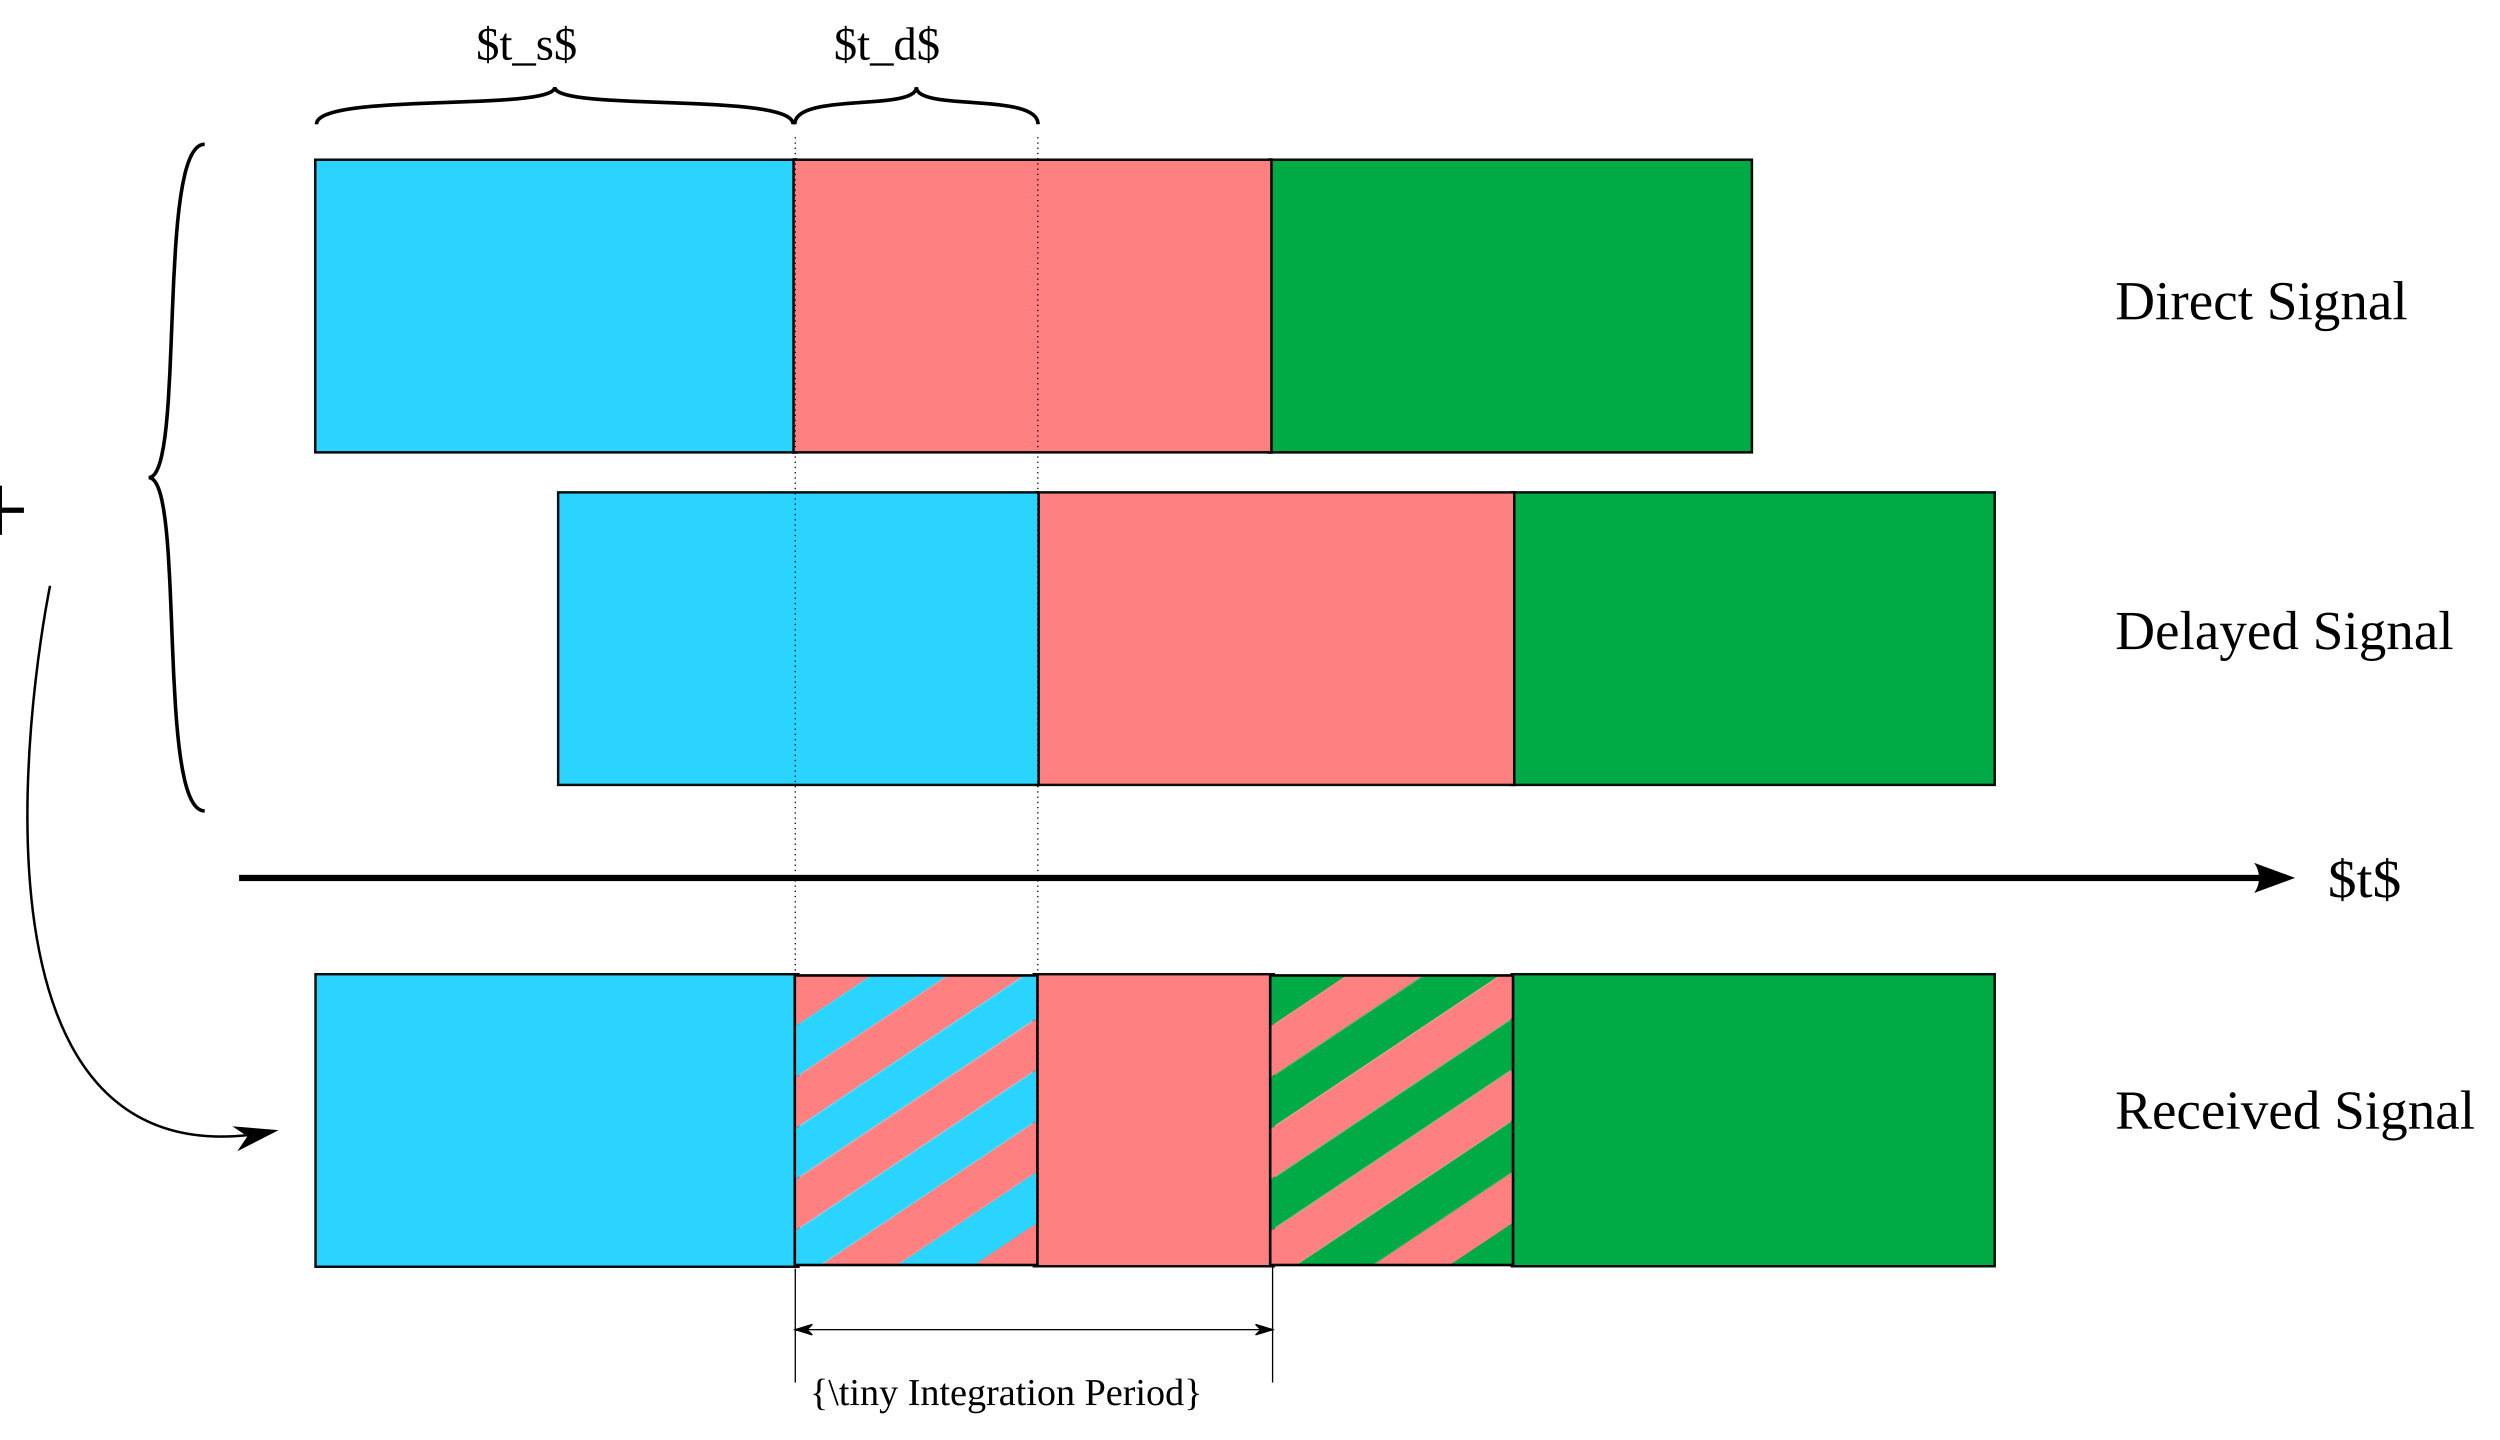
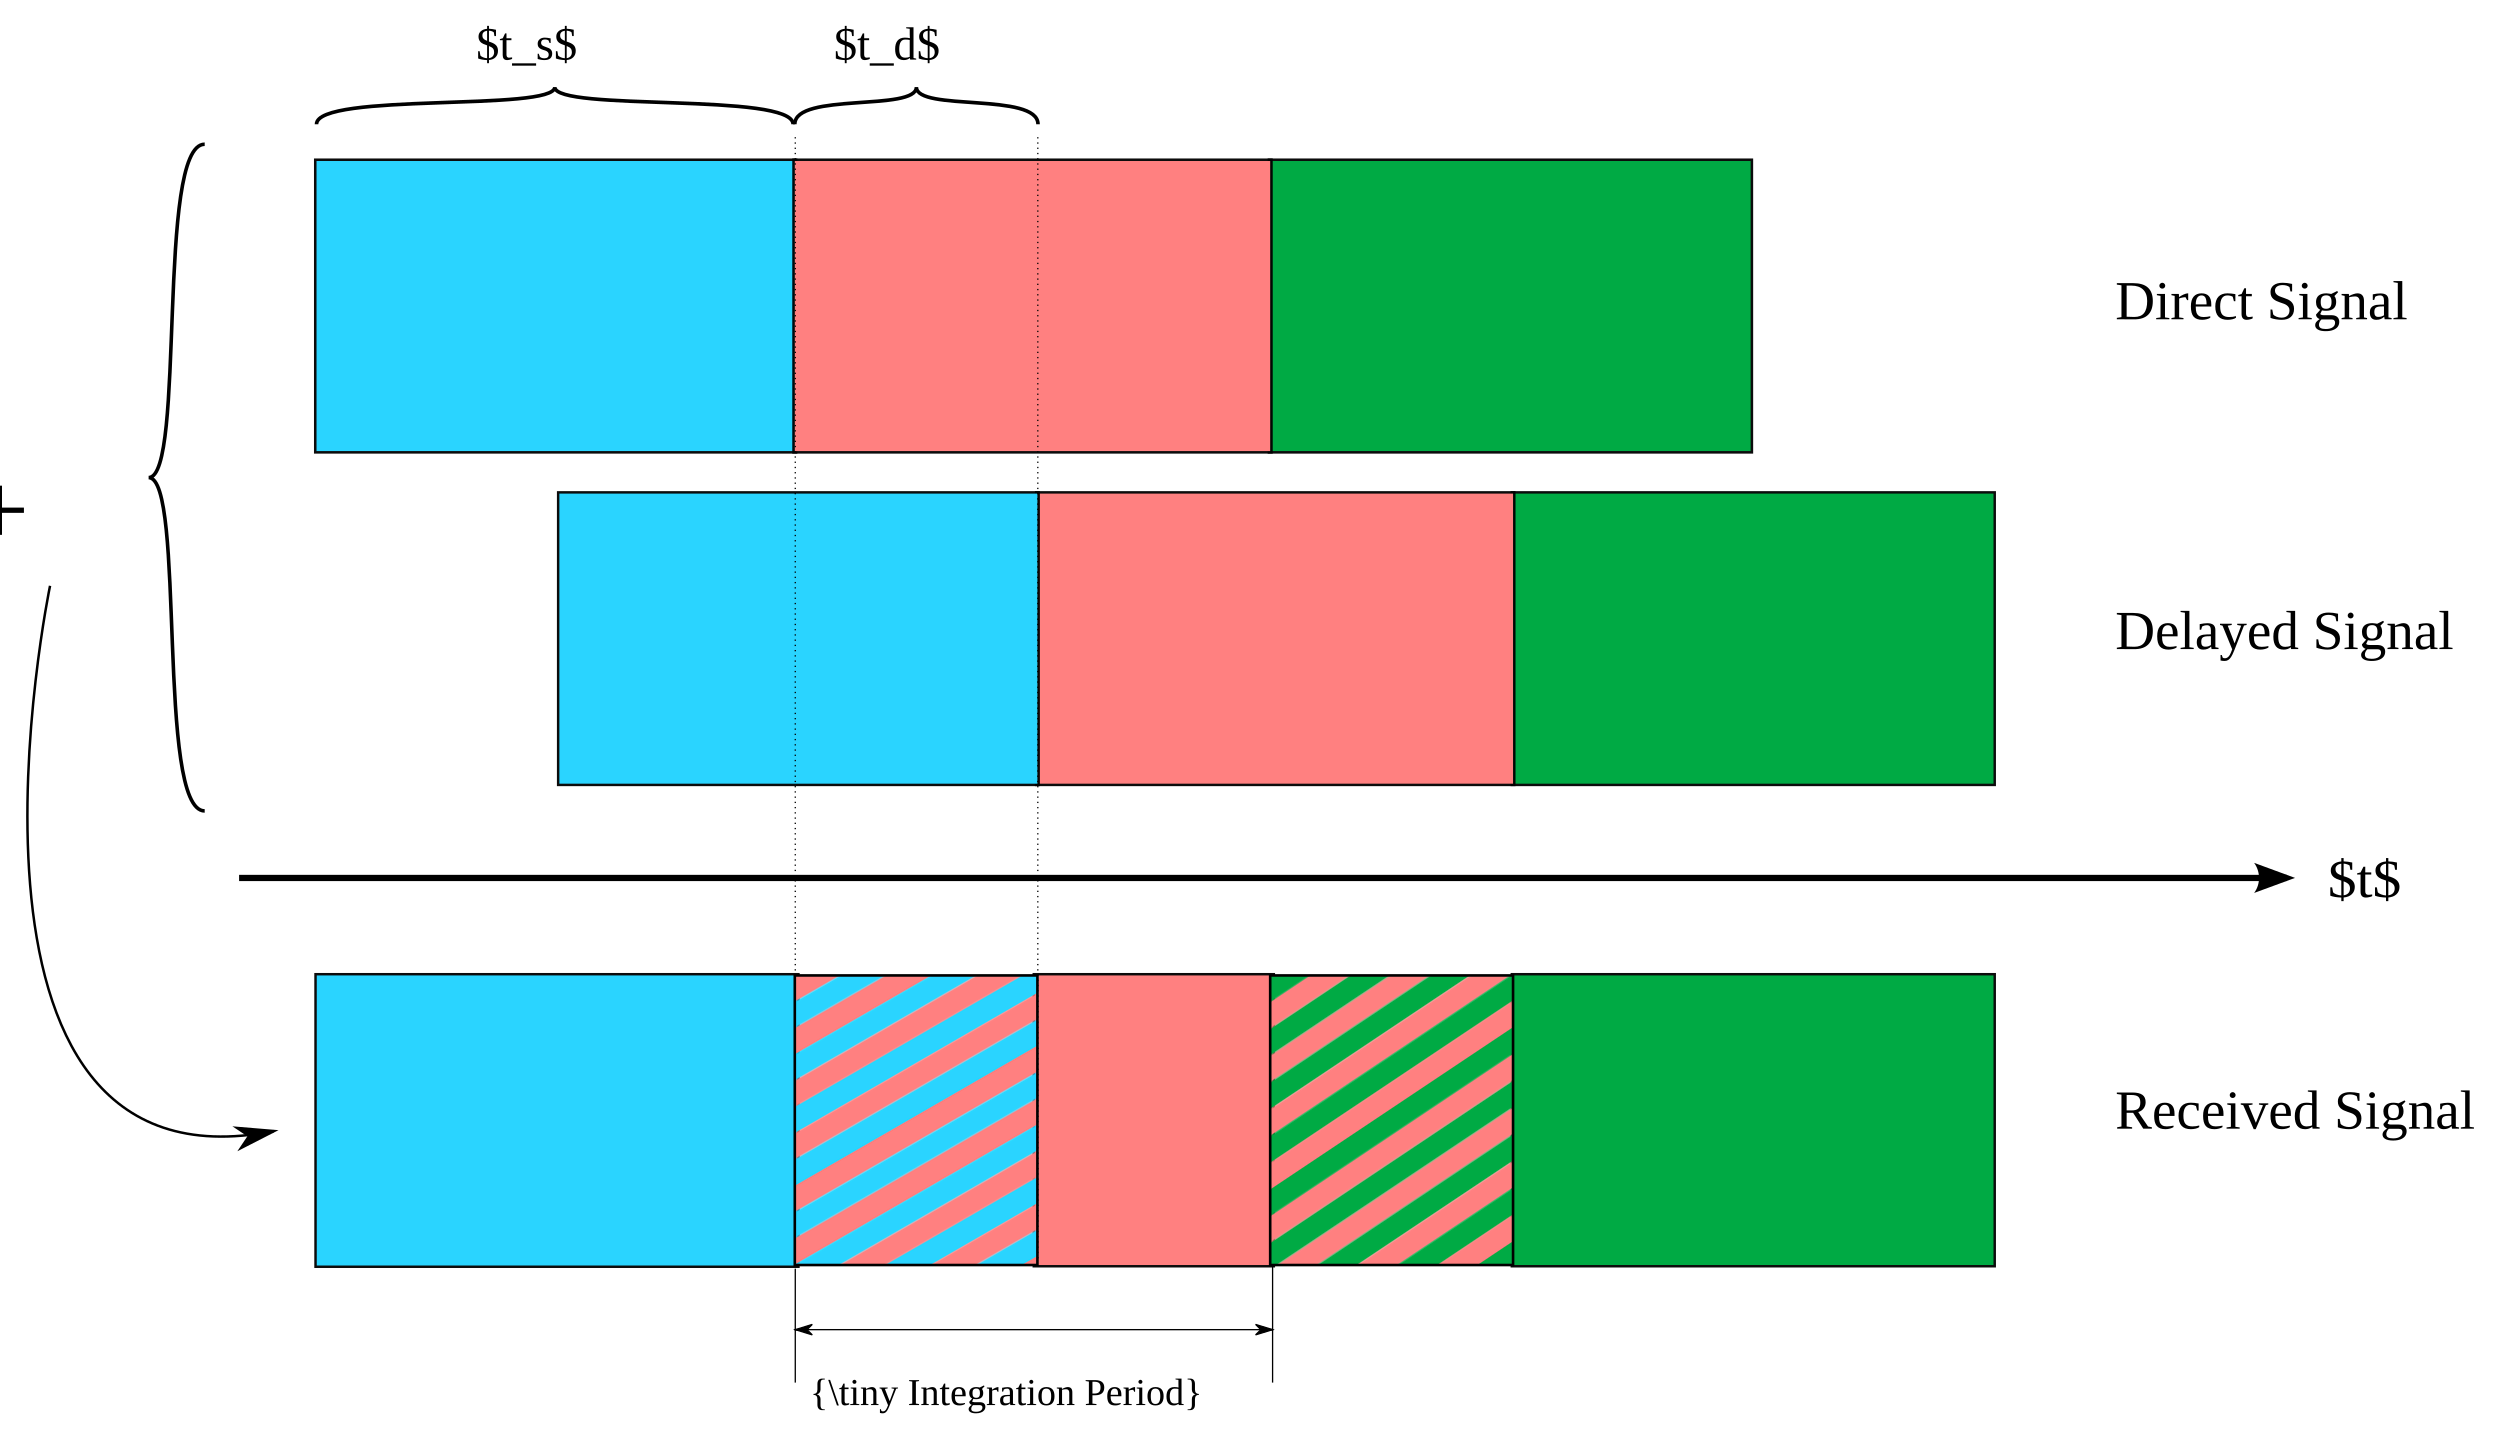
<svg xmlns="http://www.w3.org/2000/svg" xmlns:xlink="http://www.w3.org/1999/xlink" id="svg8" version="1.1" viewBox="0 0 505.931 291.304" height="1100.991" width="1912.179">
  <defs id="defs2">
    <marker orient="auto" refY="0" refX="0" id="DistanceStart" style="overflow:visible">
      <g id="g2300" style="fill:#000000;fill-opacity:1;stroke:#000000;stroke-opacity:1">
        <path id="path2306" d="M 0,0 H 2" style="fill:#000000;fill-opacity:1;stroke:#000000;stroke-width:1.15;stroke-linecap:square;stroke-opacity:1" />
        <path id="path2302" d="M 0,0 13,4 9,0 13,-4 Z" style="fill:#000000;fill-opacity:1;fill-rule:evenodd;stroke:#000000;stroke-opacity:1" />
        <path id="path2304" d="M 0,-4 V 40" style="fill:#000000;fill-opacity:1;stroke:#000000;stroke-width:1;stroke-linecap:square;stroke-opacity:1" />
      </g>
    </marker>
    <marker orient="auto" refY="0" refX="0" id="DistanceEnd" style="overflow:visible">
      <g id="g2301" style="fill:#000000;fill-opacity:1;stroke:#000000;stroke-opacity:1">
        <path id="path2316" d="M 0,0 H -2" style="fill:#000000;fill-opacity:1;stroke:#000000;stroke-width:1.15;stroke-linecap:square;stroke-opacity:1" />
        <path id="path2312" d="m 0,0 -13,4 4,-4 -4,-4 z" style="fill:#000000;fill-opacity:1;fill-rule:evenodd;stroke:#000000;stroke-opacity:1" />
        <path id="path2314" d="M 0,-4 V 40" style="fill:#000000;fill-opacity:1;stroke:#000000;stroke-width:1;stroke-linecap:square;stroke-opacity:1" />
      </g>
    </marker>
    <marker style="overflow:visible" id="marker7590" refX="0" refY="0" orient="auto">
      <path transform="scale(-0.6)" d="M 8.719,4.034 -2.207,0.016 8.719,-4.002 c -1.745,2.372 -1.735,5.617 -6e-7,8.035 z" style="fill:#000000;fill-opacity:1;fill-rule:evenodd;stroke:#000000;stroke-width:0.625;stroke-linejoin:round;stroke-opacity:1" id="path7588" />
    </marker>
    <marker style="overflow:visible" id="Arrow2Mend" refX="0" refY="0" orient="auto">
      <path transform="scale(-0.6)" d="M 8.719,4.034 -2.207,0.016 8.719,-4.002 c -1.745,2.372 -1.735,5.617 -6e-7,8.035 z" style="fill-rule:evenodd;stroke-width:0.625;stroke-linejoin:round" id="path6383" />
    </marker>
    <marker style="overflow:visible" id="Arrow1Send" refX="0" refY="0" orient="auto">
      <path transform="matrix(-0.2,0,0,-0.2,-1.2,0)" style="fill:#000000;fill-opacity:1;fill-rule:evenodd;stroke:#000000;stroke-width:1pt;stroke-opacity:1" d="M 0,0 5,-5 -12.5,0 5,5 Z" id="path6371" />
    </marker>
-     <pattern xlink:href="#pattern5345" id="pattern5359" patternTransform="matrix(0.173218,-0.1157274,0.173218,0.1157274,239.5406,193.8159)" />
-     <pattern xlink:href="#pattern5333" id="pattern5357" patternTransform="matrix(0.1730405,-0.1157274,0.1730405,0.1157274,143.3362,193.8159)" />
+     <pattern xlink:href="#pattern5345" id="pattern5359" patternTransform="matrix(0.09052386,-0.06047928,0.09052397,0.06047929,239.5406,193.8159)" />
+     <pattern xlink:href="#pattern5333" id="pattern5357" patternTransform="matrix(0.0964512,-0.05568622,0.0883005,0.06787364,143.3362,193.8159)" />
    <pattern xlink:href="#pattern4987" id="pattern5002" patternTransform="translate(0.5024314,129.5054)" />
    <pattern xlink:href="#pattern4983" id="pattern4999" patternTransform="translate(0.5024314,64.99893)" />
    <pattern xlink:href="#pattern4970" id="pattern4996" patternTransform="translate(-8.8574217e-6)" />
    <pattern xlink:href="#pattern4987" id="pattern4991" patternTransform="translate(0.5024314,194.6114)" />
    <pattern xlink:href="#pattern4983" id="pattern4987" patternTransform="matrix(0.2645833,0,0,0.2645833,133.7904,245.581)" />
    <pattern xlink:href="#pattern4970" id="pattern4983" patternTransform="matrix(0.2645833,0,0,0.2645833,133.7904,228.5137)" />
    <pattern xlink:href="#pattern4960" id="pattern4973" patternTransform="translate(1.1425781e-6)" />
    <pattern xlink:href="#Wavy" id="pattern4917" patternTransform="matrix(0.9501897,0,0,1,6.666867,0)" />
    <pattern patternUnits="userSpaceOnUse" width="30.066" height="5.181" id="Wavy">
      <path style="fill:#2ad4ffff;stroke:none;" d="M 7.597,0.061 C 5.079,-0.187 2.656,0.302 -0.01,1.788 L -0.01,3.061 C 2.773,1.431 5.173,1.052 7.472,1.280 C 9.770,1.508 11.969,2.361 14.253,3.218 C 18.820,4.931 23.804,6.676 30.066,3.061 L 30.062,1.788 C 23.622,5.497 19.246,3.770 14.691,2.061 C 12.413,1.207 10.115,0.311 7.597,0.061 z " id="path4444" />
    </pattern>
    <pattern patternUnits="userSpaceOnUse" width="203.141" height="120.256" patternTransform="translate(505.1621,798.6749)" id="pattern4960">
      <path style="fill:#ff8080;fill-opacity:1;stroke:#000000;stroke-width:1px;stroke-linecap:butt;stroke-linejoin:miter;stroke-opacity:1" d="M 0.709,0.651 202.641,54.758 V 87.181 L 0.502,33.019 Z" id="path4956" />
      <path style="fill:#00aa44;fill-opacity:1;stroke:#000000;stroke-width:1px;stroke-linecap:butt;stroke-linejoin:miter;stroke-opacity:1" d="M 0.709,33.074 202.641,87.181 V 119.605 L 0.502,65.442 Z" id="path4958" />
    </pattern>
    <pattern patternUnits="userSpaceOnUse" width="203.141" height="120.256" patternTransform="translate(505.1621,798.6749)" id="pattern4970">
      <rect style="fill:url(#pattern4973);stroke:none" width="203.141" height="120.256" x="0" y="0" id="rect4964" />
    </pattern>
    <pattern patternUnits="userSpaceOnUse" width="203.643" height="314.868" patternTransform="translate(505.1621,798.6749)" id="pattern4993">
      <rect style="fill:url(#pattern4996);stroke:none" width="203.141" height="120.256" x="0" y="0" id="rect4975" />
      <rect style="fill:url(#pattern4999);stroke:none;stroke-width:1" width="203.141" height="120.256" x="0.502" y="64.999" id="rect4981" />
      <rect style="fill:url(#pattern5002);stroke:none;stroke-width:1" width="203.141" height="120.256" x="0.502" y="129.505" id="rect4985" />
      <rect style="fill:url(#pattern4991);stroke:none;stroke-width:1" width="203.141" height="120.256" x="0.502" y="194.611" id="rect4989" />
    </pattern>
    <pattern patternUnits="userSpaceOnUse" width="200.638" height="358.068" patternTransform="translate(284.9969,1140.996)" id="pattern5333">
      <rect style="fill:#ff8080;fill-opacity:1;stroke:none;stroke-width:2.231;stroke-miterlimit:2.442;stroke-dasharray:none;stroke-dashoffset:0;stroke-opacity:0.95;paint-order:stroke fill markers" id="rect2827-1" width="200.638" height="44.759" x="0" y="0" ry="0" rx="0" />
      <rect style="fill:#2ad4ff;fill-opacity:1;stroke:none;stroke-width:1.525;stroke-miterlimit:2.442;stroke-dasharray:none;stroke-dashoffset:0;stroke-opacity:0.95;paint-order:stroke fill markers" id="rect2835-6" width="200.638" height="44.758" x="0" y="44.758" ry="0" rx="0" />
      <rect style="fill:#ff8080;fill-opacity:1;stroke:none;stroke-width:2.231;stroke-miterlimit:2.442;stroke-dasharray:none;stroke-dashoffset:0;stroke-opacity:0.95;paint-order:stroke fill markers" id="rect5277" width="200.638" height="44.759" x="0" y="89.517" ry="0" rx="0" />
      <rect style="fill:#2ad4ff;fill-opacity:1;stroke:none;stroke-width:1.525;stroke-miterlimit:2.442;stroke-dasharray:none;stroke-dashoffset:0;stroke-opacity:0.95;paint-order:stroke fill markers" id="rect5279" width="200.638" height="44.758" x="0" y="134.275" ry="0" rx="0" />
      <rect style="fill:#ff8080;fill-opacity:1;stroke:none;stroke-width:2.231;stroke-miterlimit:2.442;stroke-dasharray:none;stroke-dashoffset:0;stroke-opacity:0.95;paint-order:stroke fill markers" id="rect5281" width="200.638" height="44.759" x="0" y="179.034" ry="0" rx="0" />
      <rect style="fill:#2ad4ff;fill-opacity:1;stroke:none;stroke-width:1.525;stroke-miterlimit:2.442;stroke-dasharray:none;stroke-dashoffset:0;stroke-opacity:0.95;paint-order:stroke fill markers" id="rect5283" width="200.638" height="44.758" x="0" y="223.792" ry="0" rx="0" />
      <rect style="fill:#ff8080;fill-opacity:1;stroke:none;stroke-width:2.231;stroke-miterlimit:2.442;stroke-dasharray:none;stroke-dashoffset:0;stroke-opacity:0.95;paint-order:stroke fill markers" id="rect5285" width="200.638" height="44.759" x="0" y="268.551" ry="0" rx="0" />
      <rect style="fill:#2ad4ff;fill-opacity:1;stroke:none;stroke-width:1.525;stroke-miterlimit:2.442;stroke-dasharray:none;stroke-dashoffset:0;stroke-opacity:0.95;paint-order:stroke fill markers" id="rect5287" width="200.638" height="44.758" x="0" y="313.309" ry="0" rx="0" />
    </pattern>
    <pattern patternUnits="userSpaceOnUse" width="200.638" height="358.068" patternTransform="translate(563.6295,1140.996)" id="pattern5345">
      <rect style="fill:#ff8080;fill-opacity:1;stroke:none;stroke-width:2.231;stroke-miterlimit:2.442;stroke-dasharray:none;stroke-dashoffset:0;stroke-opacity:0.95;paint-order:stroke fill markers" id="rect5317" width="200.638" height="44.759" x="0" y="313.309" ry="0" rx="0" />
      <rect style="fill:#00aa44;fill-opacity:1;stroke:none;stroke-width:1.525;stroke-miterlimit:2.442;stroke-dasharray:none;stroke-dashoffset:0;stroke-opacity:0.95;paint-order:stroke fill markers" id="rect5319" width="200.638" height="44.758" x="0" y="0" ry="0" rx="0" />
      <rect style="fill:#ff8080;fill-opacity:1;stroke:none;stroke-width:2.231;stroke-miterlimit:2.442;stroke-dasharray:none;stroke-dashoffset:0;stroke-opacity:0.95;paint-order:stroke fill markers" id="rect5321" width="200.638" height="44.759" x="0" y="44.758" ry="0" rx="0" />
      <rect style="fill:#00aa44;fill-opacity:1;stroke:none;stroke-width:1.525;stroke-miterlimit:2.442;stroke-dasharray:none;stroke-dashoffset:0;stroke-opacity:0.95;paint-order:stroke fill markers" id="rect5323" width="200.638" height="44.758" x="0" y="89.517" ry="0" rx="0" />
      <rect style="fill:#ff8080;fill-opacity:1;stroke:none;stroke-width:2.231;stroke-miterlimit:2.442;stroke-dasharray:none;stroke-dashoffset:0;stroke-opacity:0.95;paint-order:stroke fill markers" id="rect5325" width="200.638" height="44.759" x="0" y="134.275" ry="0" rx="0" />
      <rect style="fill:#00aa44;fill-opacity:1;stroke:none;stroke-width:1.525;stroke-miterlimit:2.442;stroke-dasharray:none;stroke-dashoffset:0;stroke-opacity:0.95;paint-order:stroke fill markers" id="rect5327" width="200.638" height="44.758" x="0" y="179.034" ry="0" rx="0" />
      <rect style="fill:#ff8080;fill-opacity:1;stroke:none;stroke-width:2.231;stroke-miterlimit:2.442;stroke-dasharray:none;stroke-dashoffset:0;stroke-opacity:0.95;paint-order:stroke fill markers" id="rect5329" width="200.638" height="44.759" x="0" y="223.792" ry="0" rx="0" />
      <rect style="fill:#00aa44;fill-opacity:1;stroke:none;stroke-width:1.525;stroke-miterlimit:2.442;stroke-dasharray:none;stroke-dashoffset:0;stroke-opacity:0.95;paint-order:stroke fill markers" id="rect5331" width="200.638" height="44.758" x="0" y="268.551" ry="0" rx="0" />
    </pattern>
    <marker style="overflow:visible" id="marker1397" refX="0" refY="0" orient="auto">
      <path transform="matrix(-0.8,0,0,-0.8,-10,0)" style="fill:#000000;fill-opacity:1;fill-rule:evenodd;stroke:#000000;stroke-width:1pt;stroke-opacity:1" d="M 0,0 5,-5 -12.5,0 5,5 Z" id="path1395" />
    </marker>
    <marker style="overflow:visible" id="marker1387" refX="0" refY="0" orient="auto">
      <path transform="matrix(-0.8,0,0,-0.8,-10,0)" style="fill:#000000;fill-opacity:1;fill-rule:evenodd;stroke:#000000;stroke-width:1pt;stroke-opacity:1" d="M 0,0 5,-5 -12.5,0 5,5 Z" id="path1385" />
    </marker>
    <g id="g9533">
      <symbol overflow="visible" id="symbol9527">
        <path style="stroke:none" d="" id="path9525" />
      </symbol>
      <symbol overflow="visible" id="symbol9531">
        <path style="stroke:none" d="m 6.031,-3.703 c 0,-0.453 -0.172,-0.703 -0.406,-0.703 -0.25,0 -0.516,0.234 -0.516,0.469 0,0.094 0.047,0.203 0.141,0.297 0.172,0.156 0.359,0.422 0.359,0.844 0,0.391 -0.203,0.969 -0.5,1.422 C 4.812,-0.953 4.438,-0.609 3.969,-0.609 3.406,-0.609 3.094,-0.969 3,-1.5 c 0.109,-0.266 0.344,-0.906 0.344,-1.188 0,-0.109 -0.047,-0.219 -0.188,-0.219 -0.078,0 -0.188,0.031 -0.266,0.172 C 2.781,-2.531 2.656,-1.891 2.656,-1.531 2.328,-1.062 1.938,-0.609 1.312,-0.609 c -0.672,0 -0.875,-0.594 -0.875,-1.141 0,-1.25 1.016,-2.297 1.016,-2.422 0,-0.109 -0.078,-0.188 -0.188,-0.188 -0.125,0 -0.203,0.125 -0.266,0.219 -0.5,0.734 -0.875,1.922 -0.875,2.828 0,0.688 0.219,1.422 1.047,1.422 0.703,0 1.172,-0.5 1.531,-1.047 0.094,0.578 0.484,1.047 1.094,1.047 0.781,0 1.25,-0.609 1.609,-1.359 0.25,-0.484 0.625,-1.844 0.625,-2.453 z m 0,0" id="path9529" />
      </symbol>
    </g>
    <g id="g9581">
      <symbol overflow="visible" id="symbol9543">
        <path style="stroke:none" d="" id="path9541" />
      </symbol>
      <symbol overflow="visible" id="symbol9547">
        <path style="stroke:none" d="m 1.578,-7.125 c 0,-0.172 0,-0.359 -0.188,-0.359 -0.203,0 -0.203,0.188 -0.203,0.359 v 9.266 c 0,0.172 0,0.359 0.203,0.359 0.188,0 0.188,-0.188 0.188,-0.359 z m 0,0" id="path9545" />
      </symbol>
      <symbol overflow="visible" id="symbol9551">
        <path style="stroke:none" d="" id="path9549" />
      </symbol>
      <symbol overflow="visible" id="symbol9555">
        <path style="stroke:none" d="m 3.016,-3.234 h 0.969 c 0.75,0 0.828,0.156 0.828,0.438 0,0.078 0,0.188 -0.062,0.5 C 4.719,-2.25 4.719,-2.219 4.719,-2.188 c 0,0.078 0.062,0.109 0.109,0.109 0.109,0 0.109,-0.031 0.156,-0.203 L 5.531,-4.453 C 5.562,-4.562 5.562,-4.578 5.562,-4.609 5.562,-4.625 5.547,-4.719 5.438,-4.719 5.344,-4.719 5.328,-4.672 5.297,-4.5 5.078,-3.734 4.859,-3.547 4,-3.547 H 3.094 l 0.641,-2.531 C 3.828,-6.438 3.844,-6.469 4.281,-6.469 h 1.312 c 1.219,0 1.453,0.328 1.453,1.094 0,0.234 0,0.266 -0.031,0.547 C 7,-4.703 7,-4.688 7,-4.656 c 0,0.047 0.031,0.125 0.125,0.125 0.109,0 0.109,-0.062 0.125,-0.25 L 7.453,-6.516 C 7.484,-6.781 7.438,-6.781 7.188,-6.781 H 2.297 c -0.188,0 -0.297,0 -0.297,0.203 0,0.109 0.094,0.109 0.281,0.109 0.375,0 0.656,0 0.656,0.172 0,0.047 0,0.062 -0.062,0.25 L 1.562,-0.781 c -0.094,0.391 -0.109,0.469 -0.906,0.469 -0.172,0 -0.281,0 -0.281,0.188 C 0.375,0 0.5,0 0.531,0 0.812,0 1.562,-0.031 1.844,-0.031 2.172,-0.031 3,0 3.328,0 3.422,0 3.531,0 3.531,-0.188 3.531,-0.266 3.484,-0.297 3.484,-0.297 3.453,-0.312 3.422,-0.312 3.203,-0.312 c -0.219,0 -0.266,0 -0.516,-0.016 -0.297,-0.031 -0.328,-0.078 -0.328,-0.203 0,-0.016 0,-0.078 0.047,-0.219 z m 0,0" id="path9553" />
      </symbol>
      <symbol overflow="visible" id="symbol9559">
        <path style="stroke:none" d="m 6.031,-3.703 c 0,-0.453 -0.172,-0.703 -0.406,-0.703 -0.25,0 -0.516,0.234 -0.516,0.469 0,0.094 0.047,0.203 0.141,0.297 0.172,0.156 0.359,0.422 0.359,0.844 0,0.391 -0.203,0.969 -0.5,1.422 C 4.812,-0.953 4.438,-0.609 3.969,-0.609 3.406,-0.609 3.094,-0.969 3,-1.5 c 0.109,-0.266 0.344,-0.906 0.344,-1.188 0,-0.109 -0.047,-0.219 -0.188,-0.219 -0.078,0 -0.188,0.031 -0.266,0.172 C 2.781,-2.531 2.656,-1.891 2.656,-1.531 2.328,-1.062 1.938,-0.609 1.312,-0.609 c -0.672,0 -0.875,-0.594 -0.875,-1.141 0,-1.25 1.016,-2.297 1.016,-2.422 0,-0.109 -0.078,-0.188 -0.188,-0.188 -0.125,0 -0.203,0.125 -0.266,0.219 -0.5,0.734 -0.875,1.922 -0.875,2.828 0,0.688 0.219,1.422 1.047,1.422 0.703,0 1.172,-0.5 1.531,-1.047 0.094,0.578 0.484,1.047 1.094,1.047 0.781,0 1.25,-0.609 1.609,-1.359 0.25,-0.484 0.625,-1.844 0.625,-2.453 z m 0,0" id="path9557" />
      </symbol>
      <symbol overflow="visible" id="symbol9563">
        <path style="stroke:none" d="" id="path9561" />
      </symbol>
      <symbol overflow="visible" id="symbol9567">
        <path style="stroke:none" d="m 0.844,-0.438 c -0.016,0.094 -0.062,0.266 -0.062,0.281 0,0.156 0.125,0.219 0.234,0.219 0.125,0 0.234,-0.078 0.281,-0.141 0.031,-0.062 0.078,-0.297 0.125,-0.438 0.031,-0.125 0.109,-0.453 0.141,-0.625 0.047,-0.156 0.094,-0.312 0.125,-0.469 0.078,-0.281 0.094,-0.344 0.297,-0.625 C 2.172,-2.516 2.5,-2.875 3.031,-2.875 c 0.391,0 0.406,0.359 0.406,0.484 0,0.422 -0.297,1.188 -0.406,1.484 -0.078,0.203 -0.109,0.266 -0.109,0.375 0,0.375 0.297,0.594 0.656,0.594 0.703,0 1,-0.953 1,-1.062 0,-0.094 -0.078,-0.094 -0.109,-0.094 -0.094,0 -0.094,0.047 -0.125,0.125 C 4.188,-0.406 3.875,-0.125 3.609,-0.125 c -0.156,0 -0.188,-0.094 -0.188,-0.25 0,-0.156 0.047,-0.25 0.172,-0.562 0.078,-0.219 0.359,-0.953 0.359,-1.344 0,-0.672 -0.531,-0.797 -0.906,-0.797 -0.578,0 -0.969,0.359 -1.172,0.641 -0.047,-0.484 -0.453,-0.641 -0.75,-0.641 -0.297,0 -0.453,0.219 -0.547,0.375 -0.156,0.266 -0.25,0.656 -0.25,0.703 0,0.078 0.094,0.078 0.125,0.078 0.094,0 0.094,-0.016 0.141,-0.203 0.109,-0.406 0.25,-0.75 0.516,-0.75 0.188,0 0.234,0.156 0.234,0.344 0,0.125 -0.062,0.391 -0.125,0.578 -0.047,0.188 -0.109,0.469 -0.141,0.625 z m 0,0" id="path9565" />
      </symbol>
      <symbol overflow="visible" id="symbol9571">
        <path style="stroke:none" d="" id="path9569" />
      </symbol>
      <symbol overflow="visible" id="symbol9575">
        <path style="stroke:none" d="m 3.297,2.391 c 0,-0.031 0,-0.047 -0.172,-0.219 C 1.891,0.922 1.562,-0.969 1.562,-2.5 c 0,-1.734 0.375,-3.469 1.609,-4.703 0.125,-0.125 0.125,-0.141 0.125,-0.172 0,-0.078 -0.031,-0.109 -0.094,-0.109 -0.109,0 -1,0.688 -1.594,1.953 -0.5,1.094 -0.625,2.203 -0.625,3.031 0,0.781 0.109,1.984 0.656,3.125 C 2.25,1.844 3.094,2.5 3.203,2.5 c 0.062,0 0.094,-0.031 0.094,-0.109 z m 0,0" id="path9573" />
      </symbol>
      <symbol overflow="visible" id="symbol9579">
        <path style="stroke:none" d="m 2.875,-2.5 c 0,-0.766 -0.109,-1.969 -0.656,-3.109 -0.594,-1.219 -1.453,-1.875 -1.547,-1.875 -0.062,0 -0.109,0.047 -0.109,0.109 0,0.031 0,0.047 0.188,0.234 0.984,0.984 1.547,2.562 1.547,4.641 0,1.719 -0.359,3.469 -1.594,4.719 C 0.562,2.344 0.562,2.359 0.562,2.391 0.562,2.453 0.609,2.5 0.672,2.5 0.766,2.5 1.672,1.812 2.25,0.547 2.766,-0.547 2.875,-1.656 2.875,-2.5 Z m 0,0" id="path9577" />
      </symbol>
    </g>
  </defs>
  <g id="layer1" transform="translate(17.50975,3.586551)">
    <circle id="path130" style="fill:#000000;stroke:#000000;stroke-width:0;stroke-miterlimit:2.701;stroke-dasharray:none" cx="62.957" cy="272.835" r="0" />
    <g id="g9811" style="stroke:#000000;stroke-width:1;stroke-miterlimit:4;stroke-dasharray:none">
      <rect style="fill:#00aa44;fill-opacity:1;stroke:#000000;stroke-width:1;stroke-miterlimit:4;stroke-dasharray:none;stroke-dashoffset:0;stroke-opacity:0.95;paint-order:stroke fill markers" id="rect2817" width="97.227" height="58.703" x="288.69" y="96.306" ry="0" rx="0" />
      <rect style="fill:#ff8080;fill-opacity:1;stroke:#000000;stroke-width:1;stroke-miterlimit:4;stroke-dasharray:none;stroke-dashoffset:0;stroke-opacity:0.95;paint-order:stroke fill markers" id="rect2819" width="96.255" height="58.703" x="192.436" y="96.306" ry="0" rx="0" />
      <rect style="fill:#2ad4ff;fill-opacity:1;stroke:#000000;stroke-width:1;stroke-miterlimit:4;stroke-dasharray:none;stroke-dashoffset:0;stroke-opacity:0.95;paint-order:stroke fill markers" id="rect2821" width="96.741" height="58.703" x="95.694" y="96.306" ry="0" rx="0" />
    </g>
    <g id="g9818" style="stroke:#000000;stroke-width:1;stroke-miterlimit:4;stroke-dasharray:none">
      <rect style="fill:#00aa44;fill-opacity:1;stroke:#000000;stroke-width:1;stroke-miterlimit:4;stroke-dasharray:none;stroke-dashoffset:0;stroke-opacity:0.95;paint-order:stroke fill markers" id="rect2825" width="97.227" height="58.603" x="288.69" y="193.816" ry="0" rx="0" />
      <rect style="fill:#ff8080;fill-opacity:1;stroke:#000000;stroke-width:1;stroke-miterlimit:4;stroke-dasharray:none;stroke-dashoffset:0;stroke-opacity:0.95;paint-order:stroke fill markers" id="rect2827" width="48.078" height="58.603" x="191.949" y="193.816" ry="0" rx="0" />
      <rect style="fill:#2ad4ff;fill-opacity:1;stroke:#000000;stroke-width:1;stroke-miterlimit:4;stroke-dasharray:none;stroke-dashoffset:0;stroke-opacity:0.95;paint-order:stroke fill markers" id="rect2835" width="97.227" height="58.703" x="46.595" y="193.816" ry="0" rx="0" />
      <rect style="fill:url(#pattern5357);stroke:#000000;stroke-width:0.529;stroke-miterlimit:4;stroke-dasharray:none" width="49.099" height="58.603" x="143.336" y="193.816" id="rect5343" />
      <rect style="fill:url(#pattern5359);stroke:#000000;stroke-width:0.529;stroke-miterlimit:4;stroke-dasharray:none" width="49.15" height="58.603" x="239.541" y="193.816" id="rect5355" />
    </g>
    <g id="g9215" style="stroke:#000000;stroke-width:1.027;stroke-miterlimit:4;stroke-dasharray:none">
      <rect style="fill:#00aa44;fill-opacity:1;stroke:#000000;stroke-width:1.027;stroke-miterlimit:4;stroke-dasharray:none;stroke-dashoffset:0;stroke-opacity:0.95;paint-order:stroke fill markers" id="rect146" width="97.227" height="58.703" x="239.541" y="28.997" ry="0" rx="0" />
      <rect style="fill:#2ad4ff;fill-opacity:1;stroke:#000000;stroke-width:1.027;stroke-miterlimit:4;stroke-dasharray:none;stroke-dashoffset:0;stroke-opacity:0.95;paint-order:stroke fill markers" id="rect973" width="96.791" height="58.703" x="46.545" y="28.997" ry="0" rx="0" />
      <rect style="fill:#ff8080;fill-opacity:1;stroke:#000000;stroke-width:1.027;stroke-miterlimit:4;stroke-dasharray:none;stroke-dashoffset:0;stroke-opacity:0.95;paint-order:stroke fill markers" id="rect971" width="96.205" height="58.703" x="143.336" y="28.997" ry="0" rx="0" />
    </g>
    <text xml:space="preserve" style="font-size:21.345px;line-height:1.25;font-family:'Times New Roman';-inkscape-font-specification:'Times New Roman, ';text-align:center;word-spacing:0px;text-anchor:middle;stroke-width:0.213" x="-4.309" y="106.764" id="text5373">
      <tspan id="tspan5371" x="-4.309" y="106.764" style="text-align:center;text-anchor:middle;stroke-width:0.213">+</tspan>
    </text>
    <path style="fill:#000000;stroke:#000000;stroke-width:1.263;stroke-linecap:butt;stroke-linejoin:miter;stroke-miterlimit:4;stroke-dasharray:none;stroke-opacity:1;marker-end:url(#Arrow2Mend)" d="M 30.878,174.089 H 445.273" id="path5375" />
    <text xml:space="preserve" style="font-size:11.16px;line-height:1.25;font-family:'Times New Roman';-inkscape-font-specification:'Times New Roman, ';text-align:start;word-spacing:0px;text-anchor:start;stroke-width:0.112" x="410.552" y="61.029" id="text5379">
      <tspan id="tspan5377" x="410.552" y="61.029" style="text-align:start;text-anchor:start;stroke-width:0.112">Direct Signal</tspan>
    </text>
    <text xml:space="preserve" style="font-size:11.16px;line-height:1.25;font-family:'Times New Roman';-inkscape-font-specification:'Times New Roman, ';text-align:start;word-spacing:0px;text-anchor:start;stroke-width:0.112" x="410.552" y="127.768" id="text5383">
      <tspan id="tspan5381" x="410.552" y="127.768" style="text-align:start;text-anchor:start;stroke-width:0.112">Delayed Signal</tspan>
    </text>
    <text xml:space="preserve" style="font-size:11.16px;line-height:1.25;font-family:'Times New Roman';-inkscape-font-specification:'Times New Roman, ';text-align:start;word-spacing:0px;text-anchor:start;stroke-width:0.112" x="410.552" y="224.82" id="text5387">
      <tspan id="tspan5385" x="410.552" y="224.82" style="text-align:start;text-anchor:start;stroke-width:0.112">Received Signal</tspan>
    </text>
    <path id="path5397" style="fill:none;stroke:#000000;stroke-width:0.737;stroke-linecap:butt;stroke-linejoin:miter;stroke-miterlimit:4;stroke-dasharray:none;stroke-opacity:1" d="m 192.553,21.563 c 0,-6.515 -24.608,-2.533 -24.608,-7.525 m -24.608,7.525 c 0,-6.515 24.608,-2.533 24.608,-7.525" />
    <path style="fill:none;stroke:#000000;stroke-width:0.265;stroke-linecap:butt;stroke-linejoin:miter;stroke-miterlimit:4;stroke-dasharray:0.265, 0.794;stroke-dashoffset:0;stroke-opacity:1" d="M 192.515,24.171 V 251.24" id="path5402" />
    <path style="fill:none;stroke:#000000;stroke-width:0.265;stroke-linecap:butt;stroke-linejoin:miter;stroke-miterlimit:4;stroke-dasharray:0.265, 0.794;stroke-dashoffset:0;stroke-opacity:1" d="M 143.432,24.171 V 252.816" id="path5404" />
    <text xml:space="preserve" style="font-size:9.438px;line-height:1.25;font-family:'Times New Roman';-inkscape-font-specification:'Times New Roman, ';text-align:center;word-spacing:0px;text-anchor:middle;stroke-width:0.094" x="167.884" y="8.48" id="text5408">
      <tspan id="tspan5406" x="167.884" y="8.48" style="text-align:center;text-anchor:middle;stroke-width:0.094">$t_d$</tspan>
    </text>
    <g id="g2144" transform="matrix(0.4556257,0,0,0.4556257,395.8259,-26.07517)" />
    <text xml:space="preserve" style="font-size:11.257px;line-height:1.25;font-family:'Times New Roman';-inkscape-font-specification:'Times New Roman, ';text-align:start;word-spacing:0px;text-anchor:start;stroke-width:0.113" x="439.069" y="183.829" id="text6234" transform="scale(1.033044,0.9680125)">
      <tspan id="tspan6232" x="439.069" y="183.829" style="text-align:start;text-anchor:start;stroke-width:0.113">$t$</tspan>
    </text>
    <path id="path5397-6" style="fill:none;stroke:#000000;stroke-width:0.727;stroke-linecap:butt;stroke-linejoin:miter;stroke-miterlimit:4;stroke-dasharray:none;stroke-opacity:1" d="m 23.914,25.602 c -9.825,0 -3.82,67.461 -11.348,67.461 m 11.348,67.461 c -9.825,0 -3.82,-67.461 -11.348,-67.461" />
    <path style="fill:none;stroke:#000000;stroke-width:0.507;stroke-linecap:butt;stroke-linejoin:miter;stroke-miterlimit:4;stroke-dasharray:none;stroke-opacity:1;marker-end:url(#marker1397)" d="m -7.382,114.965 c 0,0 -25.857,124.407 45.277,110.353" id="path7586" />
    <path style="color:#000000;font-style:normal;font-variant:normal;font-weight:normal;font-stretch:normal;font-size:medium;line-height:normal;font-family:sans-serif;font-variant-ligatures:normal;font-variant-position:normal;font-variant-caps:normal;font-variant-numeric:normal;font-variant-alternates:normal;font-variant-east-asian:normal;font-feature-settings:normal;font-variation-settings:normal;text-indent:0;text-align:start;text-decoration:none;text-decoration-line:none;text-decoration-style:solid;text-decoration-color:#000000;letter-spacing:normal;word-spacing:normal;text-transform:none;writing-mode:lr-tb;direction:ltr;text-orientation:mixed;dominant-baseline:auto;baseline-shift:baseline;text-anchor:start;white-space:normal;shape-padding:0;shape-margin:0;inline-size:0;clip-rule:nonzero;display:inline;overflow:visible;visibility:visible;isolation:auto;mix-blend-mode:normal;color-interpolation:sRGB;color-interpolation-filters:linearRGB;solid-color:#000000;solid-opacity:1;vector-effect:none;fill:#000000;fill-opacity:1;fill-rule:nonzero;stroke:none;stroke-width:0.265px;stroke-linecap:butt;stroke-linejoin:miter;stroke-miterlimit:4;stroke-dasharray:none;stroke-dashoffset:0;stroke-opacity:1;color-rendering:auto;image-rendering:auto;shape-rendering:auto;text-rendering:auto;enable-background:accumulate;stop-color:#000000" d="m 143.432,265.365 v 0.266 h 96.596 v -0.266 z" id="path10290" />
    <g id="g10236">
      <g id="g10270" style="fill:#000000;fill-opacity:1;stroke:#000000;stroke-opacity:1" transform="matrix(0.264583,0,0,0.264583,240.027,265.4977)">
        <g id="g10272" style="opacity:1">
          <path style="color:#000000;font-style:normal;font-variant:normal;font-weight:normal;font-stretch:normal;font-size:medium;line-height:normal;font-family:sans-serif;font-variant-ligatures:normal;font-variant-position:normal;font-variant-caps:normal;font-variant-numeric:normal;font-variant-alternates:normal;font-variant-east-asian:normal;font-feature-settings:normal;font-variation-settings:normal;text-indent:0;text-align:start;text-decoration:none;text-decoration-line:none;text-decoration-style:solid;text-decoration-color:#000000;letter-spacing:normal;word-spacing:normal;text-transform:none;writing-mode:lr-tb;direction:ltr;text-orientation:mixed;dominant-baseline:auto;baseline-shift:baseline;text-anchor:start;white-space:normal;shape-padding:0;shape-margin:0;inline-size:0;clip-rule:nonzero;display:inline;overflow:visible;visibility:visible;isolation:auto;mix-blend-mode:normal;color-interpolation:sRGB;color-interpolation-filters:linearRGB;solid-color:#000000;solid-opacity:1;vector-effect:none;fill:#000000;fill-opacity:1;fill-rule:nonzero;stroke:none;stroke-width:1.15;stroke-linecap:square;stroke-linejoin:miter;stroke-miterlimit:4;stroke-dasharray:none;stroke-dashoffset:0;stroke-opacity:1;color-rendering:auto;image-rendering:auto;shape-rendering:auto;text-rendering:auto;enable-background:accumulate;stop-color:#000000;stop-opacity:1" d="M 0,0 H -2" id="path10274" />
          <path style="color:#000000;font-style:normal;font-variant:normal;font-weight:normal;font-stretch:normal;font-size:medium;line-height:normal;font-family:sans-serif;font-variant-ligatures:normal;font-variant-position:normal;font-variant-caps:normal;font-variant-numeric:normal;font-variant-alternates:normal;font-variant-east-asian:normal;font-feature-settings:normal;font-variation-settings:normal;text-indent:0;text-align:start;text-decoration:none;text-decoration-line:none;text-decoration-style:solid;text-decoration-color:#000000;letter-spacing:normal;word-spacing:normal;text-transform:none;writing-mode:lr-tb;direction:ltr;text-orientation:mixed;dominant-baseline:auto;baseline-shift:baseline;text-anchor:start;white-space:normal;shape-padding:0;shape-margin:0;inline-size:0;clip-rule:nonzero;display:inline;overflow:visible;visibility:visible;isolation:auto;mix-blend-mode:normal;color-interpolation:sRGB;color-interpolation-filters:linearRGB;solid-color:#000000;solid-opacity:1;vector-effect:none;fill:#000000;fill-opacity:1;fill-rule:nonzero;stroke:none;stroke-width:1.15;stroke-linecap:square;stroke-linejoin:miter;stroke-miterlimit:4;stroke-dasharray:none;stroke-dashoffset:0;stroke-opacity:1;color-rendering:auto;image-rendering:auto;shape-rendering:auto;text-rendering:auto;enable-background:accumulate;stop-color:#000000;stop-opacity:1" d="m -2.574,-0.574 v 1.148 H -2 0 0.574 v -1.148 H 0 -2 Z" id="path10276" />
        </g>
        <g id="g10278" style="opacity:1">
          <path style="color:#000000;font-style:normal;font-variant:normal;font-weight:normal;font-stretch:normal;font-size:medium;line-height:normal;font-family:sans-serif;font-variant-ligatures:normal;font-variant-position:normal;font-variant-caps:normal;font-variant-numeric:normal;font-variant-alternates:normal;font-variant-east-asian:normal;font-feature-settings:normal;font-variation-settings:normal;text-indent:0;text-align:start;text-decoration:none;text-decoration-line:none;text-decoration-style:solid;text-decoration-color:#000000;letter-spacing:normal;word-spacing:normal;text-transform:none;writing-mode:lr-tb;direction:ltr;text-orientation:mixed;dominant-baseline:auto;baseline-shift:baseline;text-anchor:start;white-space:normal;shape-padding:0;shape-margin:0;inline-size:0;clip-rule:nonzero;display:inline;overflow:visible;visibility:visible;isolation:auto;mix-blend-mode:normal;color-interpolation:sRGB;color-interpolation-filters:linearRGB;solid-color:#000000;solid-opacity:1;vector-effect:none;fill:#000000;fill-opacity:1;fill-rule:evenodd;stroke:none;stroke-width:1;stroke-linecap:butt;stroke-linejoin:miter;stroke-miterlimit:4;stroke-dasharray:none;stroke-dashoffset:0;stroke-opacity:1;color-rendering:auto;image-rendering:auto;shape-rendering:auto;text-rendering:auto;enable-background:accumulate;stop-color:#000000;stop-opacity:1" d="m 0,0 -13,4 4,-4 -4,-4 z" id="path10280" />
          <path style="color:#000000;font-style:normal;font-variant:normal;font-weight:normal;font-stretch:normal;font-size:medium;line-height:normal;font-family:sans-serif;font-variant-ligatures:normal;font-variant-position:normal;font-variant-caps:normal;font-variant-numeric:normal;font-variant-alternates:normal;font-variant-east-asian:normal;font-feature-settings:normal;font-variation-settings:normal;text-indent:0;text-align:start;text-decoration:none;text-decoration-line:none;text-decoration-style:solid;text-decoration-color:#000000;letter-spacing:normal;word-spacing:normal;text-transform:none;writing-mode:lr-tb;direction:ltr;text-orientation:mixed;dominant-baseline:auto;baseline-shift:baseline;text-anchor:start;white-space:normal;shape-padding:0;shape-margin:0;inline-size:0;clip-rule:nonzero;display:inline;overflow:visible;visibility:visible;isolation:auto;mix-blend-mode:normal;color-interpolation:sRGB;color-interpolation-filters:linearRGB;solid-color:#000000;solid-opacity:1;vector-effect:none;fill:#000000;fill-opacity:1;fill-rule:evenodd;stroke:none;stroke-width:1;stroke-linecap:butt;stroke-linejoin:miter;stroke-miterlimit:4;stroke-dasharray:none;stroke-dashoffset:0;stroke-opacity:1;color-rendering:auto;image-rendering:auto;shape-rendering:auto;text-rendering:auto;enable-background:accumulate;stop-color:#000000;stop-opacity:1" d="m -12.854,-4.479 -0.5,0.832 L -9.707,0 l -3.646,3.646 0.5,0.832 L 1.699,0 0.146,-0.479 Z m 1.631,1.549 L -1.701,0 -11.223,2.93 -8.293,0 Z" id="path10282" />
        </g>
        <g id="g10284" style="opacity:1" transform="matrix(1,0,0,1.992906,0,-40.21268)">
          <path style="color:#000000;font-style:normal;font-variant:normal;font-weight:normal;font-stretch:normal;font-size:medium;line-height:normal;font-family:sans-serif;font-variant-ligatures:normal;font-variant-position:normal;font-variant-caps:normal;font-variant-numeric:normal;font-variant-alternates:normal;font-variant-east-asian:normal;font-feature-settings:normal;font-variation-settings:normal;text-indent:0;text-align:start;text-decoration:none;text-decoration-line:none;text-decoration-style:solid;text-decoration-color:#000000;letter-spacing:normal;word-spacing:normal;text-transform:none;writing-mode:lr-tb;direction:ltr;text-orientation:mixed;dominant-baseline:auto;baseline-shift:baseline;text-anchor:start;white-space:normal;shape-padding:0;shape-margin:0;inline-size:0;clip-rule:nonzero;display:inline;overflow:visible;visibility:visible;isolation:auto;mix-blend-mode:normal;color-interpolation:sRGB;color-interpolation-filters:linearRGB;solid-color:#000000;solid-opacity:1;vector-effect:none;fill:#000000;fill-opacity:1;fill-rule:nonzero;stroke:none;stroke-width:1;stroke-linecap:square;stroke-linejoin:miter;stroke-miterlimit:4;stroke-dasharray:none;stroke-dashoffset:0;stroke-opacity:1;color-rendering:auto;image-rendering:auto;shape-rendering:auto;text-rendering:auto;enable-background:accumulate;stop-color:#000000;stop-opacity:1" d="M 0,-4 V 40" id="path10286" />
          <path style="color:#000000;font-style:normal;font-variant:normal;font-weight:normal;font-stretch:normal;font-size:medium;line-height:normal;font-family:sans-serif;font-variant-ligatures:normal;font-variant-position:normal;font-variant-caps:normal;font-variant-numeric:normal;font-variant-alternates:normal;font-variant-east-asian:normal;font-feature-settings:normal;font-variation-settings:normal;text-indent:0;text-align:start;text-decoration:none;text-decoration-line:none;text-decoration-style:solid;text-decoration-color:#000000;letter-spacing:normal;word-spacing:normal;text-transform:none;writing-mode:lr-tb;direction:ltr;text-orientation:mixed;dominant-baseline:auto;baseline-shift:baseline;text-anchor:start;white-space:normal;shape-padding:0;shape-margin:0;inline-size:0;clip-rule:nonzero;display:inline;overflow:visible;visibility:visible;isolation:auto;mix-blend-mode:normal;color-interpolation:sRGB;color-interpolation-filters:linearRGB;solid-color:#000000;solid-opacity:1;vector-effect:none;fill:#000000;fill-opacity:1;fill-rule:nonzero;stroke:none;stroke-width:1;stroke-linecap:square;stroke-linejoin:miter;stroke-miterlimit:4;stroke-dasharray:none;stroke-dashoffset:0;stroke-opacity:1;color-rendering:auto;image-rendering:auto;shape-rendering:auto;text-rendering:auto;enable-background:accumulate;stop-color:#000000;stop-opacity:1" d="m -0.5,-4.5 v 0.5 44 0.5 h 1 V 40 -4 -4.5 Z" id="path10288" />
        </g>
      </g>
      <g id="g10244" style="fill:#000000;fill-opacity:1;stroke:#000000;stroke-opacity:1" transform="matrix(0.264583,0,0,0.264583,143.4323,265.4977)">
        <g id="g10246" style="opacity:1">
          <path style="color:#000000;font-style:normal;font-variant:normal;font-weight:normal;font-stretch:normal;font-size:medium;line-height:normal;font-family:sans-serif;font-variant-ligatures:normal;font-variant-position:normal;font-variant-caps:normal;font-variant-numeric:normal;font-variant-alternates:normal;font-variant-east-asian:normal;font-feature-settings:normal;font-variation-settings:normal;text-indent:0;text-align:start;text-decoration:none;text-decoration-line:none;text-decoration-style:solid;text-decoration-color:#000000;letter-spacing:normal;word-spacing:normal;text-transform:none;writing-mode:lr-tb;direction:ltr;text-orientation:mixed;dominant-baseline:auto;baseline-shift:baseline;text-anchor:start;white-space:normal;shape-padding:0;shape-margin:0;inline-size:0;clip-rule:nonzero;display:inline;overflow:visible;visibility:visible;isolation:auto;mix-blend-mode:normal;color-interpolation:sRGB;color-interpolation-filters:linearRGB;solid-color:#000000;solid-opacity:1;vector-effect:none;fill:#000000;fill-opacity:1;fill-rule:nonzero;stroke:none;stroke-width:1.15;stroke-linecap:square;stroke-linejoin:miter;stroke-miterlimit:4;stroke-dasharray:none;stroke-dashoffset:0;stroke-opacity:1;color-rendering:auto;image-rendering:auto;shape-rendering:auto;text-rendering:auto;enable-background:accumulate;stop-color:#000000;stop-opacity:1" d="M 0,0 H 2" id="path10248" />
          <path style="color:#000000;font-style:normal;font-variant:normal;font-weight:normal;font-stretch:normal;font-size:medium;line-height:normal;font-family:sans-serif;font-variant-ligatures:normal;font-variant-position:normal;font-variant-caps:normal;font-variant-numeric:normal;font-variant-alternates:normal;font-variant-east-asian:normal;font-feature-settings:normal;font-variation-settings:normal;text-indent:0;text-align:start;text-decoration:none;text-decoration-line:none;text-decoration-style:solid;text-decoration-color:#000000;letter-spacing:normal;word-spacing:normal;text-transform:none;writing-mode:lr-tb;direction:ltr;text-orientation:mixed;dominant-baseline:auto;baseline-shift:baseline;text-anchor:start;white-space:normal;shape-padding:0;shape-margin:0;inline-size:0;clip-rule:nonzero;display:inline;overflow:visible;visibility:visible;isolation:auto;mix-blend-mode:normal;color-interpolation:sRGB;color-interpolation-filters:linearRGB;solid-color:#000000;solid-opacity:1;vector-effect:none;fill:#000000;fill-opacity:1;fill-rule:nonzero;stroke:none;stroke-width:1.15;stroke-linecap:square;stroke-linejoin:miter;stroke-miterlimit:4;stroke-dasharray:none;stroke-dashoffset:0;stroke-opacity:1;color-rendering:auto;image-rendering:auto;shape-rendering:auto;text-rendering:auto;enable-background:accumulate;stop-color:#000000;stop-opacity:1" d="m -0.574,-0.574 v 1.148 H 0 2 2.574 v -1.148 H 2 0 Z" id="path10250" />
        </g>
        <g id="g10252" style="opacity:1">
          <path style="color:#000000;font-style:normal;font-variant:normal;font-weight:normal;font-stretch:normal;font-size:medium;line-height:normal;font-family:sans-serif;font-variant-ligatures:normal;font-variant-position:normal;font-variant-caps:normal;font-variant-numeric:normal;font-variant-alternates:normal;font-variant-east-asian:normal;font-feature-settings:normal;font-variation-settings:normal;text-indent:0;text-align:start;text-decoration:none;text-decoration-line:none;text-decoration-style:solid;text-decoration-color:#000000;letter-spacing:normal;word-spacing:normal;text-transform:none;writing-mode:lr-tb;direction:ltr;text-orientation:mixed;dominant-baseline:auto;baseline-shift:baseline;text-anchor:start;white-space:normal;shape-padding:0;shape-margin:0;inline-size:0;clip-rule:nonzero;display:inline;overflow:visible;visibility:visible;isolation:auto;mix-blend-mode:normal;color-interpolation:sRGB;color-interpolation-filters:linearRGB;solid-color:#000000;solid-opacity:1;vector-effect:none;fill:#000000;fill-opacity:1;fill-rule:evenodd;stroke:none;stroke-width:1;stroke-linecap:butt;stroke-linejoin:miter;stroke-miterlimit:4;stroke-dasharray:none;stroke-dashoffset:0;stroke-opacity:1;color-rendering:auto;image-rendering:auto;shape-rendering:auto;text-rendering:auto;enable-background:accumulate;stop-color:#000000;stop-opacity:1" d="M 0,0 13,4 9,0 13,-4 Z" id="path10254" />
          <path style="color:#000000;font-style:normal;font-variant:normal;font-weight:normal;font-stretch:normal;font-size:medium;line-height:normal;font-family:sans-serif;font-variant-ligatures:normal;font-variant-position:normal;font-variant-caps:normal;font-variant-numeric:normal;font-variant-alternates:normal;font-variant-east-asian:normal;font-feature-settings:normal;font-variation-settings:normal;text-indent:0;text-align:start;text-decoration:none;text-decoration-line:none;text-decoration-style:solid;text-decoration-color:#000000;letter-spacing:normal;word-spacing:normal;text-transform:none;writing-mode:lr-tb;direction:ltr;text-orientation:mixed;dominant-baseline:auto;baseline-shift:baseline;text-anchor:start;white-space:normal;shape-padding:0;shape-margin:0;inline-size:0;clip-rule:nonzero;display:inline;overflow:visible;visibility:visible;isolation:auto;mix-blend-mode:normal;color-interpolation:sRGB;color-interpolation-filters:linearRGB;solid-color:#000000;solid-opacity:1;vector-effect:none;fill:#000000;fill-opacity:1;fill-rule:evenodd;stroke:none;stroke-width:1;stroke-linecap:butt;stroke-linejoin:miter;stroke-miterlimit:4;stroke-dasharray:none;stroke-dashoffset:0;stroke-opacity:1;color-rendering:auto;image-rendering:auto;shape-rendering:auto;text-rendering:auto;enable-background:accumulate;stop-color:#000000;stop-opacity:1" d="M 12.854,-4.479 -1.699,0 -0.146,0.479 12.854,4.479 l 0.5,-0.832 L 9.707,0 13.354,-3.646 Z M 11.223,-2.93 8.293,0 11.223,2.93 1.701,0 Z" id="path10256" />
        </g>
        <g id="g10258" style="opacity:1">
          <path style="color:#000000;font-style:normal;font-variant:normal;font-weight:normal;font-stretch:normal;font-size:medium;line-height:normal;font-family:sans-serif;font-variant-ligatures:normal;font-variant-position:normal;font-variant-caps:normal;font-variant-numeric:normal;font-variant-alternates:normal;font-variant-east-asian:normal;font-feature-settings:normal;font-variation-settings:normal;text-indent:0;text-align:start;text-decoration:none;text-decoration-line:none;text-decoration-style:solid;text-decoration-color:#000000;letter-spacing:normal;word-spacing:normal;text-transform:none;writing-mode:lr-tb;direction:ltr;text-orientation:mixed;dominant-baseline:auto;baseline-shift:baseline;text-anchor:start;white-space:normal;shape-padding:0;shape-margin:0;inline-size:0;clip-rule:nonzero;display:inline;overflow:visible;visibility:visible;isolation:auto;mix-blend-mode:normal;color-interpolation:sRGB;color-interpolation-filters:linearRGB;solid-color:#000000;solid-opacity:1;vector-effect:none;fill:#000000;fill-opacity:1;fill-rule:nonzero;stroke:none;stroke-width:1;stroke-linecap:square;stroke-linejoin:miter;stroke-miterlimit:4;stroke-dasharray:none;stroke-dashoffset:0;stroke-opacity:1;color-rendering:auto;image-rendering:auto;shape-rendering:auto;text-rendering:auto;enable-background:accumulate;stop-color:#000000;stop-opacity:1" d="M 0,-4 V 40" id="path10260" />
          <path style="color:#000000;font-style:normal;font-variant:normal;font-weight:normal;font-stretch:normal;font-size:medium;line-height:normal;font-family:sans-serif;font-variant-ligatures:normal;font-variant-position:normal;font-variant-caps:normal;font-variant-numeric:normal;font-variant-alternates:normal;font-variant-east-asian:normal;font-feature-settings:normal;font-variation-settings:normal;text-indent:0;text-align:start;text-decoration:none;text-decoration-line:none;text-decoration-style:solid;text-decoration-color:#000000;letter-spacing:normal;word-spacing:normal;text-transform:none;writing-mode:lr-tb;direction:ltr;text-orientation:mixed;dominant-baseline:auto;baseline-shift:baseline;text-anchor:start;white-space:normal;shape-padding:0;shape-margin:0;inline-size:0;clip-rule:nonzero;display:inline;overflow:visible;visibility:visible;isolation:auto;mix-blend-mode:normal;color-interpolation:sRGB;color-interpolation-filters:linearRGB;solid-color:#000000;solid-opacity:1;vector-effect:none;fill:#000000;fill-opacity:1;fill-rule:nonzero;stroke:none;stroke-width:1.392;stroke-linecap:square;stroke-linejoin:miter;stroke-miterlimit:4;stroke-dasharray:none;stroke-dashoffset:0;stroke-opacity:1;color-rendering:auto;image-rendering:auto;shape-rendering:auto;text-rendering:auto;enable-background:accumulate;stop-color:#000000;stop-opacity:1" d="M -0.5,-46.642 V -45.673 39.532 40.5 h 1 v -0.968 -85.205 -0.968 z" id="path10262" />
        </g>
      </g>
    </g>
    <text xml:space="preserve" style="font-size:7.718px;line-height:1.25;font-family:'Times New Roman';-inkscape-font-specification:'Times New Roman, ';text-align:center;word-spacing:0px;text-anchor:middle;stroke-width:0.077" x="190.94" y="280.76" id="text10082">
      <tspan id="tspan10080" x="190.94" y="280.76" style="text-align:center;text-anchor:middle;stroke-width:0.077">{\tiny Integration Period}</tspan>
    </text>
    <path id="path10538" style="fill:none;stroke:#000000;stroke-width:0.737;stroke-linecap:butt;stroke-linejoin:miter;stroke-miterlimit:4;stroke-dasharray:none;stroke-opacity:1" d="m 142.988,21.563 c 0,-6.515 -48.222,-2.533 -48.222,-7.525 m -48.222,7.525 c 0,-6.515 48.222,-2.533 48.222,-7.525" />
    <text xml:space="preserve" style="font-size:9.438px;line-height:1.25;font-family:'Times New Roman';-inkscape-font-specification:'Times New Roman, ';text-align:center;word-spacing:0px;text-anchor:middle;stroke-width:0.094" x="94.974" y="8.48" id="text10542">
      <tspan id="tspan10540" x="94.974" y="8.48" style="text-align:center;text-anchor:middle;stroke-width:0.094">$t_s$</tspan>
    </text>
  </g>
</svg>
